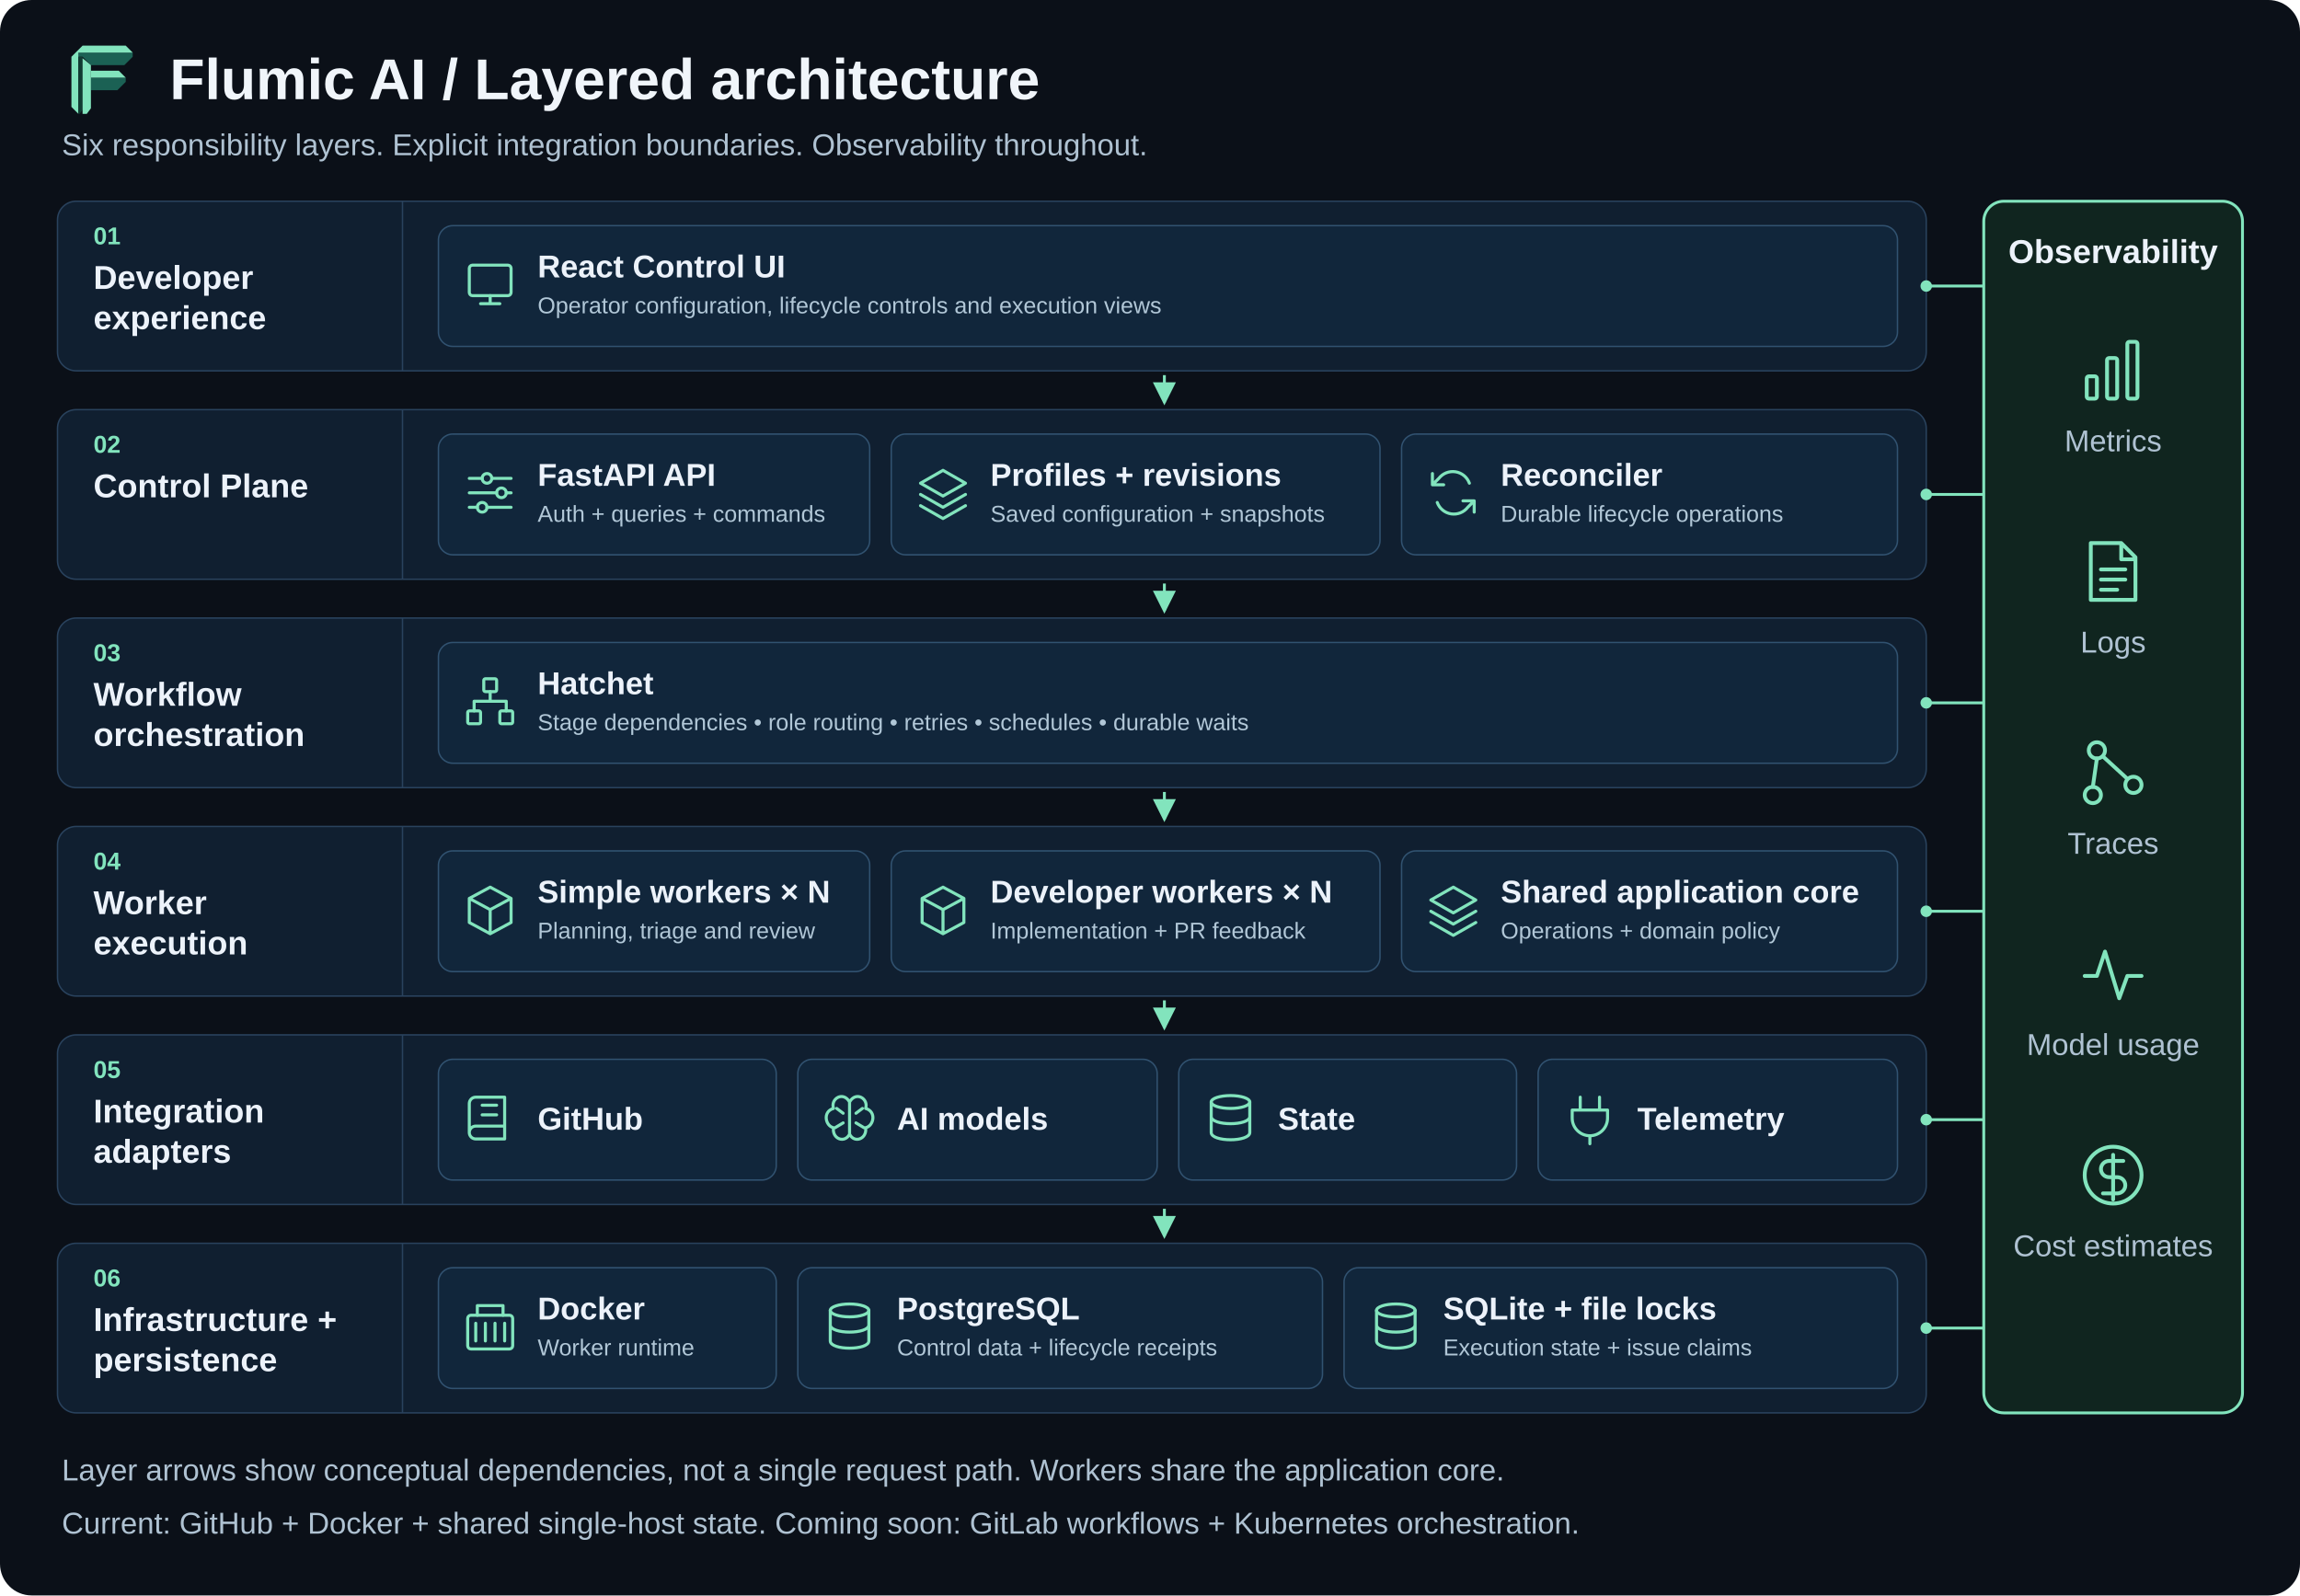
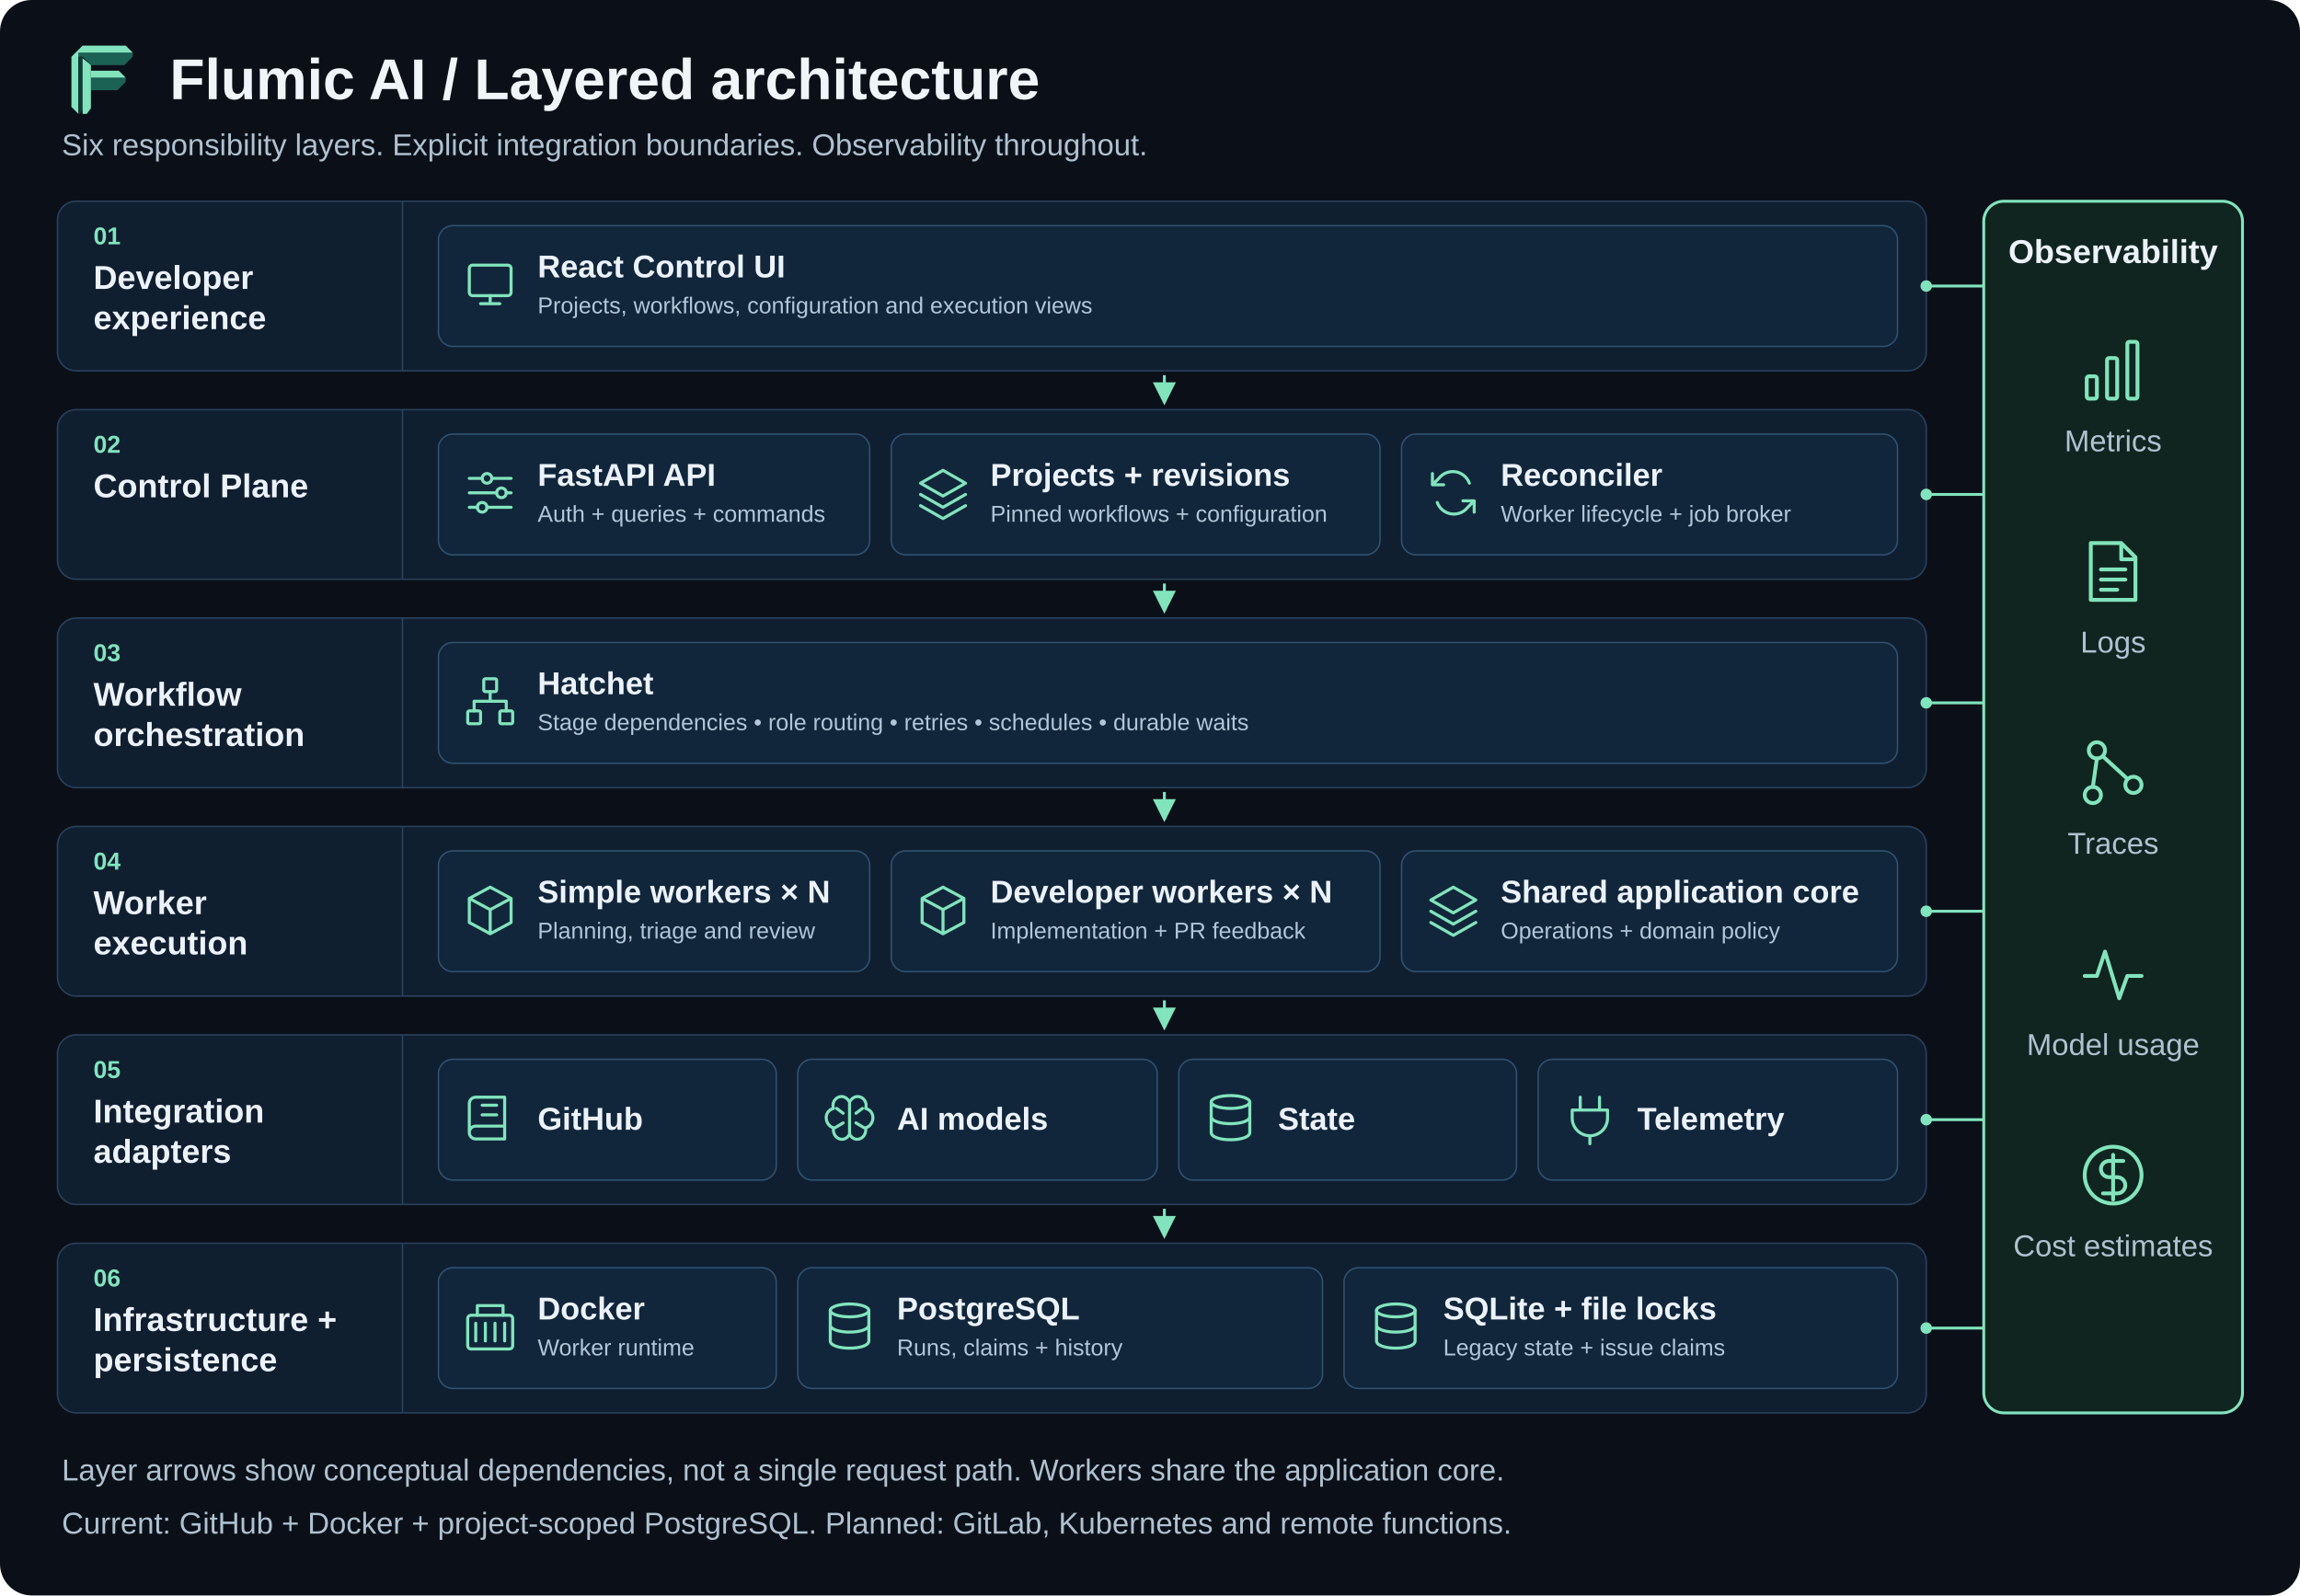
<svg xmlns="http://www.w3.org/2000/svg" width="1600" height="1110" viewBox="0 0 1600 1110" role="img" aria-labelledby="title description">
  <defs>
    <marker id="arrow" markerWidth="8" markerHeight="8" refX="7" refY="4" orient="auto">
      <path d="m0 0 8 4-8 4Z" fill="#82e4bd" />
    </marker>
    <symbol id="monitor" viewBox="0 0 32 34">
      <rect x="3" y="4" width="26" height="19" rx="2" />
      <path d="M16 23v5m-6 0h12" />
    </symbol>
    <symbol id="sliders" viewBox="0 0 32 34">
      <path d="M3 7h8m6 0h12M3 16h17m6 0h3M3 25h5m6 0h15" />
      <circle cx="14" cy="7" r="3" />
      <circle cx="23" cy="16" r="3" />
      <circle cx="11" cy="25" r="3" />
    </symbol>
    <symbol id="reconcile" viewBox="0 0 32 34">
      <path d="M26 10A11 11 0 0 0 7 7L3 11m0-7v7h7M6 22a11 11 0 0 0 19 3l4-4m0 7v-7h-7" />
    </symbol>
    <symbol id="workflow" viewBox="0 0 32 34">
      <rect x="12" y="2" width="8" height="8" rx="1" />
      <rect x="2" y="22" width="8" height="8" rx="1" />
      <rect x="22" y="22" width="8" height="8" rx="1" />
      <path d="M16 10v6M6 22v-6h20v6" />
    </symbol>
    <symbol id="cube" viewBox="0 0 32 34">
      <path d="m16 2 13 7v15l-13 7L3 24V9Zm0 14L3 9m13 7L29 9M16 16v15" />
    </symbol>
    <symbol id="layers" viewBox="0 0 32 34">
      <path d="m16 2 14 8-14 8L2 10Zm-14 15 14 8 14-8M2 24l14 8 14-8" />
    </symbol>
    <symbol id="repo" viewBox="0 0 32 34">
      <path d="M7 3h18v26H7a4 4 0 0 1 0-8h18M7 3a4 4 0 0 0-4 4v18m8-17h9m-9 6h9" />
    </symbol>
    <symbol id="brain" viewBox="0 0 32 34">
      <path d="M16 6c-4-7-12-2-10 4-7 2-5 11 0 12-1 7 7 10 10 4m0-20c4-7 12-2 10 4 7 2 5 11 0 12 1 7-7 10-10 4ZM16 6v20M8 10l4 3m12-3-4 3M7 22l5-3m13 3-5-3" />
    </symbol>
    <symbol id="db" viewBox="0 0 32 34">
      <ellipse cx="16" cy="6" rx="12" ry="4" />
      <path d="M4 6v19c0 6 24 6 24 0V6M4 15c0 6 24 6 24 0" />
    </symbol>
    <symbol id="plug" viewBox="0 0 32 34">
      <path d="M10 3v8m12-8v8M5 11h22v5a11 11 0 0 1-22 0Zm11 16v5" />
    </symbol>
    <symbol id="container" viewBox="0 0 32 34">
      <rect x="2" y="9" width="28" height="21" rx="2" />
      <path d="M7 14v11m6-11v11m6-11v11m6-11v11M8 9V3h16v6" />
    </symbol>
    <symbol id="metrics" viewBox="0 0 32 34">
      <rect x="3" y="19" width="5" height="11" rx="1" />
      <rect x="13" y="10" width="5" height="20" rx="1" />
      <rect x="23" y="2" width="5" height="28" rx="1" />
    </symbol>
    <symbol id="logs" viewBox="0 0 32 34">
      <path d="M5 2h15l7 7v21H5ZM20 2v8h7M10 15h12m-12 5h12m-12 5h8" />
    </symbol>
    <symbol id="trace" viewBox="0 0 32 34">
      <circle cx="8" cy="5" r="4" />
      <circle cx="6" cy="27" r="4" />
      <circle cx="26" cy="22" r="4" />
      <path d="M8 9 6 23M11 8l12 11" />
    </symbol>
    <symbol id="usage" viewBox="0 0 32 34">
      <path d="M2 17h6l4-12 7 23 4-11h7" />
    </symbol>
    <symbol id="cost" viewBox="0 0 32 34">
      <circle cx="16" cy="16" r="14" />
      <path d="M21 9h-7a4 4 0 0 0 0 8h4a4 4 0 0 1 0 8h-7m5-19v22" />
    </symbol>
  </defs>
  <style>text{font-family:Arial,Helvetica,sans-serif}.title{font-size:40px;font-weight:700;fill:#f0f5fa}.sub{font-size:21px;fill:#afc2d2}.layer{font-size:23px;font-weight:700;fill:#ecf2fa}.number{font-size:17px;font-weight:700;fill:#82e4bd}.card{font-size:22px;font-weight:600;fill:#ecf2fa}.small{font-size:16px;fill:#b1c7d7}.icon{fill:none;stroke:#82e4bd;stroke-width:1.9;stroke-linecap:round;stroke-linejoin:round}.line{fill:none;stroke:#82e4bd;stroke-width:2;marker-end:url(#arrow)}</style>
  <rect width="1600" height="1110" rx="22" fill="#0b1018" />
  <svg x="40" y="24" width="62" height="62" viewBox="0 0 64 64">
    <rect width="64" height="64" rx="12" fill="#0b1018" />
    <path d="M15 13h39v3l-6 6H24l-6-6h-3Z" fill="#1b6154" />
    <path d="M24 31h25v3l-6 6H24Z" fill="#1b6154" />
    <path d="M24 26h20l5 5H24Z" fill="#82e4bd" />
    <path d="M10 16 18 8h31l5 5H15v44l-5-5Z" fill="#82e4bd" />
    <path d="M15 16h3v38l-2 3h-1Z" fill="#103b32" />
    <path d="m18 17 6 5v31l-3 4h-3Z" fill="#82e4bd" />
  </svg>
  <text x="118" y="69" class="title">Flumic AI / Layered architecture</text>
  <text x="43" y="108" class="sub">Six responsibility layers. Explicit integration boundaries. Observability throughout.</text>
  <rect x="40" y="140" width="1300" height="118" rx="13" fill="#101f30" stroke="#29425d" />
  <path d="M280 140v118" stroke="#29425d" />
  <text x="65" y="170" class="number">01</text>
  <text x="65" y="201" class="layer">Developer</text>
  <text x="65" y="229" class="layer">experience</text>
  <path d="M810 261v19" class="line" />
  <path d="M1340 199h40" stroke="#82e4bd" stroke-width="2" />
  <circle cx="1340" cy="199" r="4" fill="#82e4bd" />
  <rect x="305" y="157" width="1015" height="84" rx="10" fill="#11263b" stroke="#315270" />
  <use href="#monitor" x="322" y="180" width="38" height="38" class="icon" />
  <text x="374" y="193" class="card">React Control UI</text>
-   <text x="374" y="218" class="small">Operator configuration, lifecycle controls and execution views</text>
+   <text x="374" y="218" class="small">Projects, workflows, configuration and execution views</text>
  <rect x="40" y="285" width="1300" height="118" rx="13" fill="#101f30" stroke="#29425d" />
  <path d="M280 285v118" stroke="#29425d" />
  <text x="65" y="315" class="number">02</text>
  <text x="65" y="346" class="layer">Control Plane</text>
  <path d="M810 406v19" class="line" />
  <path d="M1340 344h40" stroke="#82e4bd" stroke-width="2" />
  <circle cx="1340" cy="344" r="4" fill="#82e4bd" />
  <rect x="305" y="302" width="300" height="84" rx="10" fill="#11263b" stroke="#315270" />
  <use href="#sliders" x="322" y="325" width="38" height="38" class="icon" />
  <text x="374" y="338" class="card">FastAPI API</text>
  <text x="374" y="363" class="small">Auth + queries + commands</text>
  <rect x="620" y="302" width="340" height="84" rx="10" fill="#11263b" stroke="#315270" />
  <use href="#layers" x="637" y="325" width="38" height="38" class="icon" />
-   <text x="689" y="338" class="card">Profiles + revisions</text>
-   <text x="689" y="363" class="small">Saved configuration + snapshots</text>
+   <text x="689" y="338" class="card">Projects + revisions</text>
+   <text x="689" y="363" class="small">Pinned workflows + configuration</text>
  <rect x="975" y="302" width="345" height="84" rx="10" fill="#11263b" stroke="#315270" />
  <use href="#reconcile" x="992" y="325" width="38" height="38" class="icon" />
  <text x="1044" y="338" class="card">Reconciler</text>
-   <text x="1044" y="363" class="small">Durable lifecycle operations</text>
+   <text x="1044" y="363" class="small">Worker lifecycle + job broker</text>
  <rect x="40" y="430" width="1300" height="118" rx="13" fill="#101f30" stroke="#29425d" />
  <path d="M280 430v118" stroke="#29425d" />
  <text x="65" y="460" class="number">03</text>
  <text x="65" y="491" class="layer">Workflow</text>
  <text x="65" y="519" class="layer">orchestration</text>
  <path d="M810 551v19" class="line" />
  <path d="M1340 489h40" stroke="#82e4bd" stroke-width="2" />
  <circle cx="1340" cy="489" r="4" fill="#82e4bd" />
  <rect x="305" y="447" width="1015" height="84" rx="10" fill="#11263b" stroke="#315270" />
  <use href="#workflow" x="322" y="470" width="38" height="38" class="icon" />
  <text x="374" y="483" class="card">Hatchet</text>
  <text x="374" y="508" class="small">Stage dependencies • role routing • retries • schedules • durable waits</text>
  <rect x="40" y="575" width="1300" height="118" rx="13" fill="#101f30" stroke="#29425d" />
  <path d="M280 575v118" stroke="#29425d" />
  <text x="65" y="605" class="number">04</text>
  <text x="65" y="636" class="layer">Worker</text>
  <text x="65" y="664" class="layer">execution</text>
  <path d="M810 696v19" class="line" />
  <path d="M1340 634h40" stroke="#82e4bd" stroke-width="2" />
  <circle cx="1340" cy="634" r="4" fill="#82e4bd" />
  <rect x="305" y="592" width="300" height="84" rx="10" fill="#11263b" stroke="#315270" />
  <use href="#cube" x="322" y="615" width="38" height="38" class="icon" />
  <text x="374" y="628" class="card">Simple workers × N</text>
  <text x="374" y="653" class="small">Planning, triage and review</text>
  <rect x="620" y="592" width="340" height="84" rx="10" fill="#11263b" stroke="#315270" />
  <use href="#cube" x="637" y="615" width="38" height="38" class="icon" />
  <text x="689" y="628" class="card">Developer workers × N</text>
  <text x="689" y="653" class="small">Implementation + PR feedback</text>
  <rect x="975" y="592" width="345" height="84" rx="10" fill="#11263b" stroke="#315270" />
  <use href="#layers" x="992" y="615" width="38" height="38" class="icon" />
  <text x="1044" y="628" class="card">Shared application core</text>
  <text x="1044" y="653" class="small">Operations + domain policy</text>
  <rect x="40" y="720" width="1300" height="118" rx="13" fill="#101f30" stroke="#29425d" />
  <path d="M280 720v118" stroke="#29425d" />
  <text x="65" y="750" class="number">05</text>
  <text x="65" y="781" class="layer">Integration</text>
  <text x="65" y="809" class="layer">adapters</text>
  <path d="M810 841v19" class="line" />
  <path d="M1340 779h40" stroke="#82e4bd" stroke-width="2" />
  <circle cx="1340" cy="779" r="4" fill="#82e4bd" />
  <rect x="305" y="737" width="235" height="84" rx="10" fill="#11263b" stroke="#315270" />
  <use href="#repo" x="322" y="760" width="38" height="38" class="icon" />
  <text x="374" y="786" class="card">GitHub</text>
  <rect x="555" y="737" width="250" height="84" rx="10" fill="#11263b" stroke="#315270" />
  <use href="#brain" x="572" y="760" width="38" height="38" class="icon" />
  <text x="624" y="786" class="card">AI models</text>
  <rect x="820" y="737" width="235" height="84" rx="10" fill="#11263b" stroke="#315270" />
  <use href="#db" x="837" y="760" width="38" height="38" class="icon" />
  <text x="889" y="786" class="card">State</text>
  <rect x="1070" y="737" width="250" height="84" rx="10" fill="#11263b" stroke="#315270" />
  <use href="#plug" x="1087" y="760" width="38" height="38" class="icon" />
  <text x="1139" y="786" class="card">Telemetry</text>
  <rect x="40" y="865" width="1300" height="118" rx="13" fill="#101f30" stroke="#29425d" />
  <path d="M280 865v118" stroke="#29425d" />
  <text x="65" y="895" class="number">06</text>
  <text x="65" y="926" class="layer">Infrastructure +</text>
  <text x="65" y="954" class="layer">persistence</text>
  <path d="M1340 924h40" stroke="#82e4bd" stroke-width="2" />
  <circle cx="1340" cy="924" r="4" fill="#82e4bd" />
  <rect x="305" y="882" width="235" height="84" rx="10" fill="#11263b" stroke="#315270" />
  <use href="#container" x="322" y="905" width="38" height="38" class="icon" />
  <text x="374" y="918" class="card">Docker</text>
  <text x="374" y="943" class="small">Worker runtime</text>
  <rect x="555" y="882" width="365" height="84" rx="10" fill="#11263b" stroke="#315270" />
  <use href="#db" x="572" y="905" width="38" height="38" class="icon" />
  <text x="624" y="918" class="card">PostgreSQL</text>
-   <text x="624" y="943" class="small">Control data + lifecycle receipts</text>
+   <text x="624" y="943" class="small">Runs, claims + history</text>
  <rect x="935" y="882" width="385" height="84" rx="10" fill="#11263b" stroke="#315270" />
  <use href="#db" x="952" y="905" width="38" height="38" class="icon" />
  <text x="1004" y="918" class="card">SQLite + file locks</text>
-   <text x="1004" y="943" class="small">Execution state + issue claims</text>
+   <text x="1004" y="943" class="small">Legacy state + issue claims</text>
  <rect x="1380" y="140" width="180" height="843" rx="14" fill="#10251f" stroke="#82e4bd" stroke-width="2" />
  <text x="1470" y="183" class="layer" text-anchor="middle">Observability</text>
  <use href="#metrics" x="1446" y="235" width="48" height="48" class="icon" />
  <text x="1470" y="314" class="sub" text-anchor="middle">Metrics</text>
  <use href="#logs" x="1446" y="375" width="48" height="48" class="icon" />
  <text x="1470" y="454" class="sub" text-anchor="middle">Logs</text>
  <use href="#trace" x="1446" y="515" width="48" height="48" class="icon" />
  <text x="1470" y="594" class="sub" text-anchor="middle">Traces</text>
  <use href="#usage" x="1446" y="655" width="48" height="48" class="icon" />
  <text x="1470" y="734" class="sub" text-anchor="middle">Model usage</text>
  <use href="#cost" x="1446" y="795" width="48" height="48" class="icon" />
  <text x="1470" y="874" class="sub" text-anchor="middle">Cost estimates</text>
  <text x="43" y="1030" class="sub">Layer arrows show conceptual dependencies, not a single request path. Workers share the application core.</text>
-   <text x="43" y="1067" class="sub">Current: GitHub + Docker + shared single-host state. Coming soon: GitLab workflows + Kubernetes orchestration.</text>
+   <text x="43" y="1067" class="sub">Current: GitHub + Docker + project-scoped PostgreSQL. Planned: GitLab, Kubernetes and remote functions.</text>
</svg>
